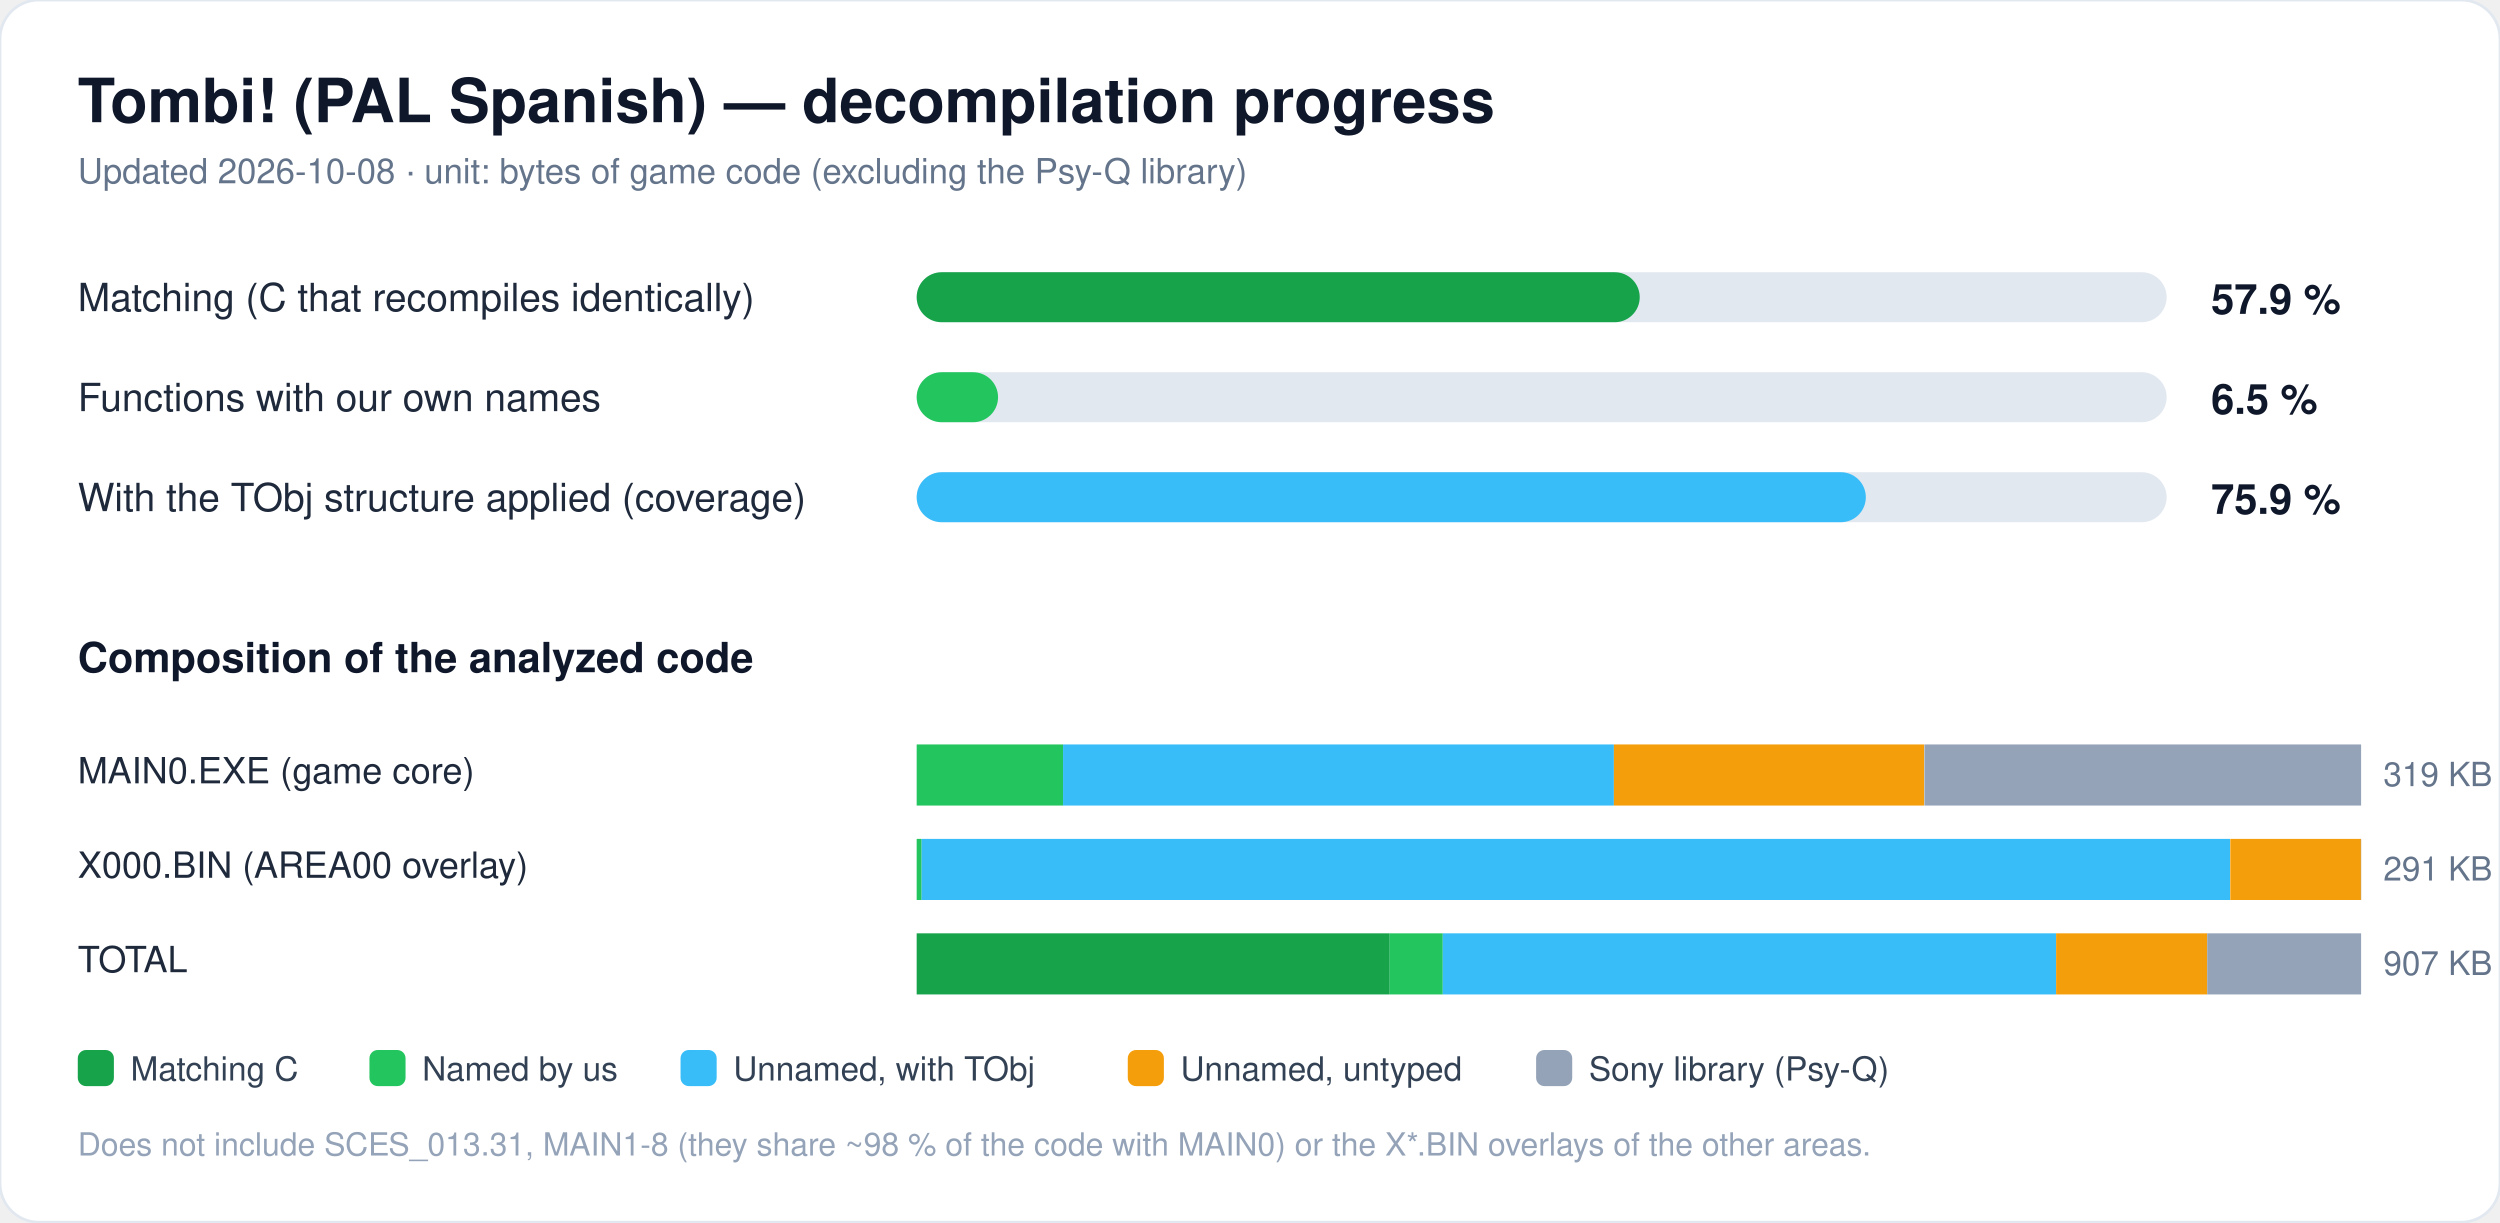
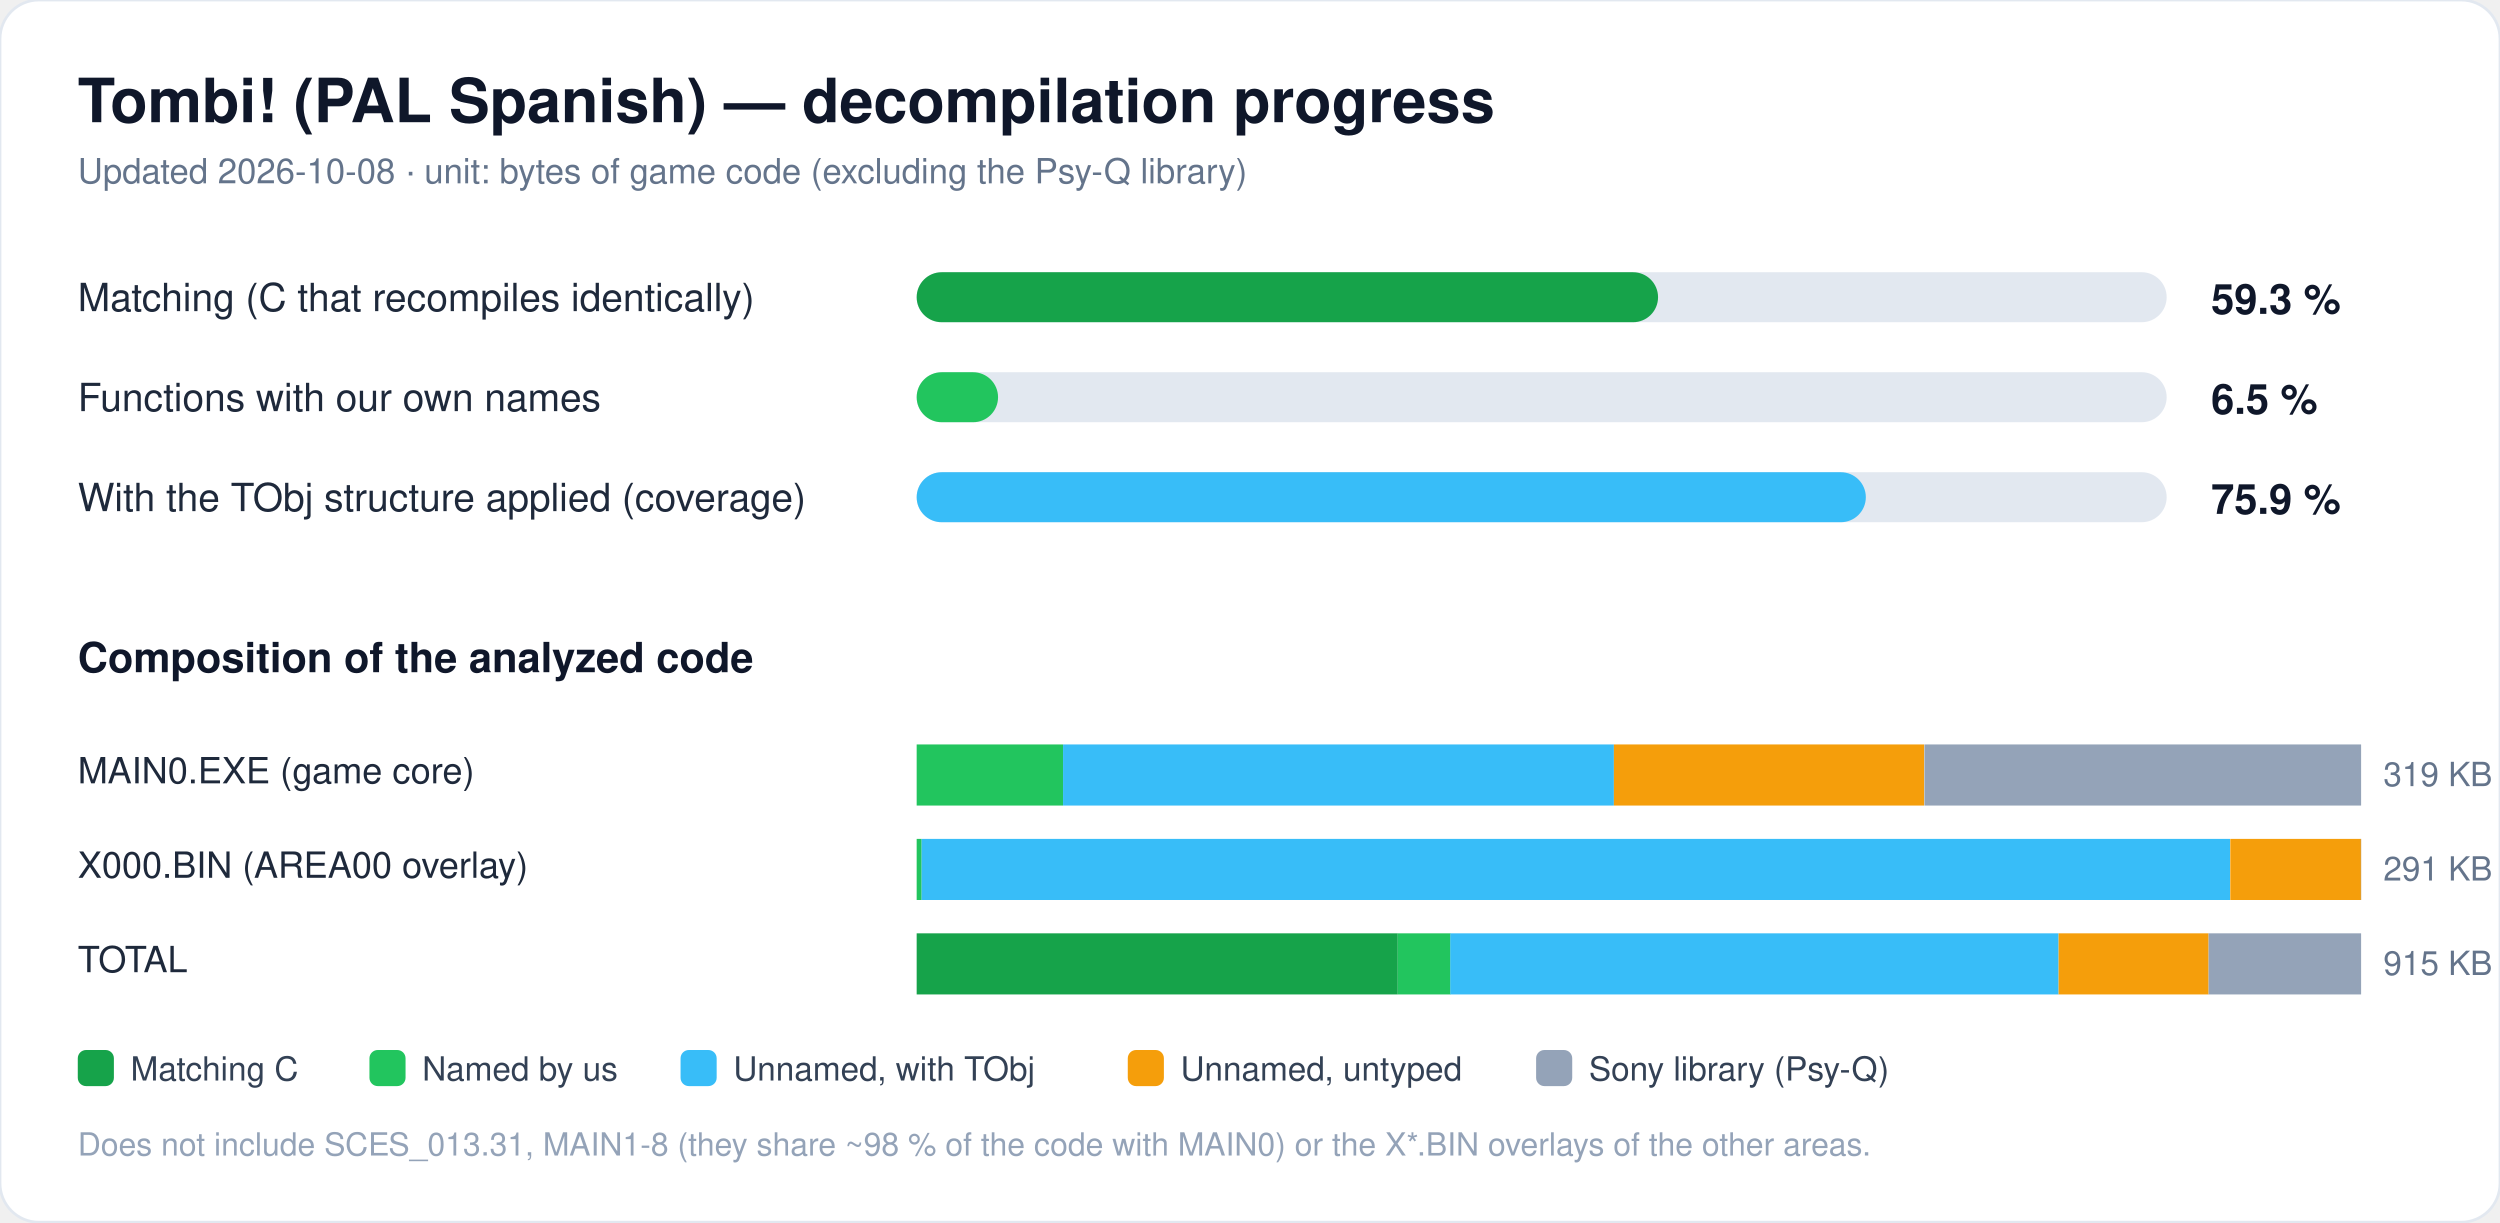
<svg xmlns="http://www.w3.org/2000/svg" width="900" height="440" viewBox="0 0 900 440" role="img" aria-label="Decompilation progress">
  <rect width="900" height="440" rx="14" fill="#ffffff" stroke="#e2e8f0" />
  <text x="28" y="44" font-family="Segoe UI,Helvetica,Arial,sans-serif" font-size="22" font-weight="700" fill="#0f172a">Tombi! (PAL Spanish) — decompilation progress</text>
  <text x="28" y="66" font-family="Segoe UI,Helvetica,Arial,sans-serif" font-size="12.5" fill="#64748b">Updated 2026-10-08 · unit: bytes of game code (excluding the Psy-Q library)</text>
  <text x="28" y="112" font-family="Segoe UI,Helvetica,Arial,sans-serif" font-size="14" fill="#1e293b">Matching (C that recompiles identically)</text>
  <rect x="330" y="98" width="450" height="18" rx="9" fill="#e2e8f0" />
-   <rect x="330" y="98" width="260.3" height="18" rx="9" fill="#16a34a" />
-   <text x="796" y="113" font-family="Segoe UI,Helvetica,Arial,sans-serif" font-size="15" font-weight="700" fill="#0f172a">57.9 %</text>
+   <rect x="330" y="98" width="266.9" height="18" rx="9" fill="#16a34a" />
+   <text x="796" y="113" font-family="Segoe UI,Helvetica,Arial,sans-serif" font-size="15" font-weight="700" fill="#0f172a">59.3 %</text>
  <text x="28" y="148" font-family="Segoe UI,Helvetica,Arial,sans-serif" font-size="14" fill="#1e293b">Functions with our own names</text>
  <rect x="330" y="134" width="450" height="18" rx="9" fill="#e2e8f0" />
  <rect x="330" y="134" width="29.3" height="18" rx="9" fill="#22c55e" />
  <text x="796" y="149" font-family="Segoe UI,Helvetica,Arial,sans-serif" font-size="15" font-weight="700" fill="#0f172a">6.5 %</text>
  <text x="28" y="184" font-family="Segoe UI,Helvetica,Arial,sans-serif" font-size="14" fill="#1e293b">With the TObj structure applied (coverage)</text>
  <rect x="330" y="170" width="450" height="18" rx="9" fill="#e2e8f0" />
  <rect x="330" y="170" width="341.7" height="18" rx="9" fill="#38bdf8" />
  <text x="796" y="185" font-family="Segoe UI,Helvetica,Arial,sans-serif" font-size="15" font-weight="700" fill="#0f172a">75.9 %</text>
  <text x="28" y="242" font-family="Segoe UI,Helvetica,Arial,sans-serif" font-size="15" font-weight="700" fill="#0f172a">Composition of the analyzed code</text>
  <text x="28" y="282" font-family="Segoe UI,Helvetica,Arial,sans-serif" font-size="13" fill="#1e293b">MAIN0.EXE (game core)</text>
  <rect x="330.0" y="268" width="52.7" height="22" fill="#22c55e" />
  <rect x="382.7" y="268" width="198.3" height="22" fill="#38bdf8" />
  <rect x="581.0" y="268" width="111.7" height="22" fill="#f59e0b" />
  <rect x="692.8" y="268" width="157.2" height="22" fill="#94a3b8" />
  <text x="858" y="283" font-family="Segoe UI,Helvetica,Arial,sans-serif" font-size="12" fill="#64748b" text-anchor="start">319 KB</text>
  <text x="28" y="316" font-family="Segoe UI,Helvetica,Arial,sans-serif" font-size="13" fill="#1e293b">X000.BIN (AREA00 overlay)</text>
  <rect x="330.0" y="302" width="1.8" height="22" fill="#22c55e" />
  <rect x="331.8" y="302" width="471.0" height="22" fill="#38bdf8" />
  <rect x="802.9" y="302" width="47.1" height="22" fill="#f59e0b" />
  <rect x="849.9" y="302" width="0.1" height="22" fill="#94a3b8" />
  <text x="858" y="317" font-family="Segoe UI,Helvetica,Arial,sans-serif" font-size="12" fill="#64748b" text-anchor="start">291 KB</text>
  <text x="28" y="350" font-family="Segoe UI,Helvetica,Arial,sans-serif" font-size="13" fill="#1e293b">TOTAL</text>
-   <rect x="330.0" y="336" width="170.3" height="22" fill="#16a34a" />
-   <rect x="500.3" y="336" width="19.1" height="22" fill="#22c55e" />
-   <rect x="519.4" y="336" width="220.8" height="22" fill="#38bdf8" />
-   <rect x="740.2" y="336" width="54.4" height="22" fill="#f59e0b" />
-   <rect x="794.6" y="336" width="55.4" height="22" fill="#94a3b8" />
-   <text x="858" y="351" font-family="Segoe UI,Helvetica,Arial,sans-serif" font-size="12" fill="#64748b" text-anchor="start">907 KB</text>
+   <rect x="330.0" y="336" width="173.2" height="22" fill="#16a34a" />
+   <rect x="503.2" y="336" width="19.0" height="22" fill="#22c55e" />
+   <rect x="522.1" y="336" width="219.0" height="22" fill="#38bdf8" />
+   <rect x="741.1" y="336" width="54.0" height="22" fill="#f59e0b" />
+   <rect x="795.1" y="336" width="54.9" height="22" fill="#94a3b8" />
+   <text x="858" y="351" font-family="Segoe UI,Helvetica,Arial,sans-serif" font-size="12" fill="#64748b" text-anchor="start">915 KB</text>
  <rect x="28" y="378" width="13" height="13" rx="3" fill="#16a34a" />
  <text x="47" y="389" font-family="Segoe UI,Helvetica,Arial,sans-serif" font-size="12" fill="#334155">Matching C</text>
  <rect x="133" y="378" width="13" height="13" rx="3" fill="#22c55e" />
  <text x="152" y="389" font-family="Segoe UI,Helvetica,Arial,sans-serif" font-size="12" fill="#334155">Named by us</text>
  <rect x="245" y="378" width="13" height="13" rx="3" fill="#38bdf8" />
  <text x="264" y="389" font-family="Segoe UI,Helvetica,Arial,sans-serif" font-size="12" fill="#334155">Unnamed, with TObj</text>
  <rect x="406" y="378" width="13" height="13" rx="3" fill="#f59e0b" />
  <text x="425" y="389" font-family="Segoe UI,Helvetica,Arial,sans-serif" font-size="12" fill="#334155">Unnamed, untyped</text>
  <rect x="553" y="378" width="13" height="13" rx="3" fill="#94a3b8" />
  <text x="572" y="389" font-family="Segoe UI,Helvetica,Arial,sans-serif" font-size="12" fill="#334155">Sony library (Psy-Q)</text>
  <text x="28" y="416" font-family="Segoe UI,Helvetica,Arial,sans-serif" font-size="11.5" fill="#94a3b8">Does not include SCES_013.31, MAIN1-8 (they share ~98 % of the code with MAIN0) or the X*.BIN overlays of the other areas.</text>
</svg>
